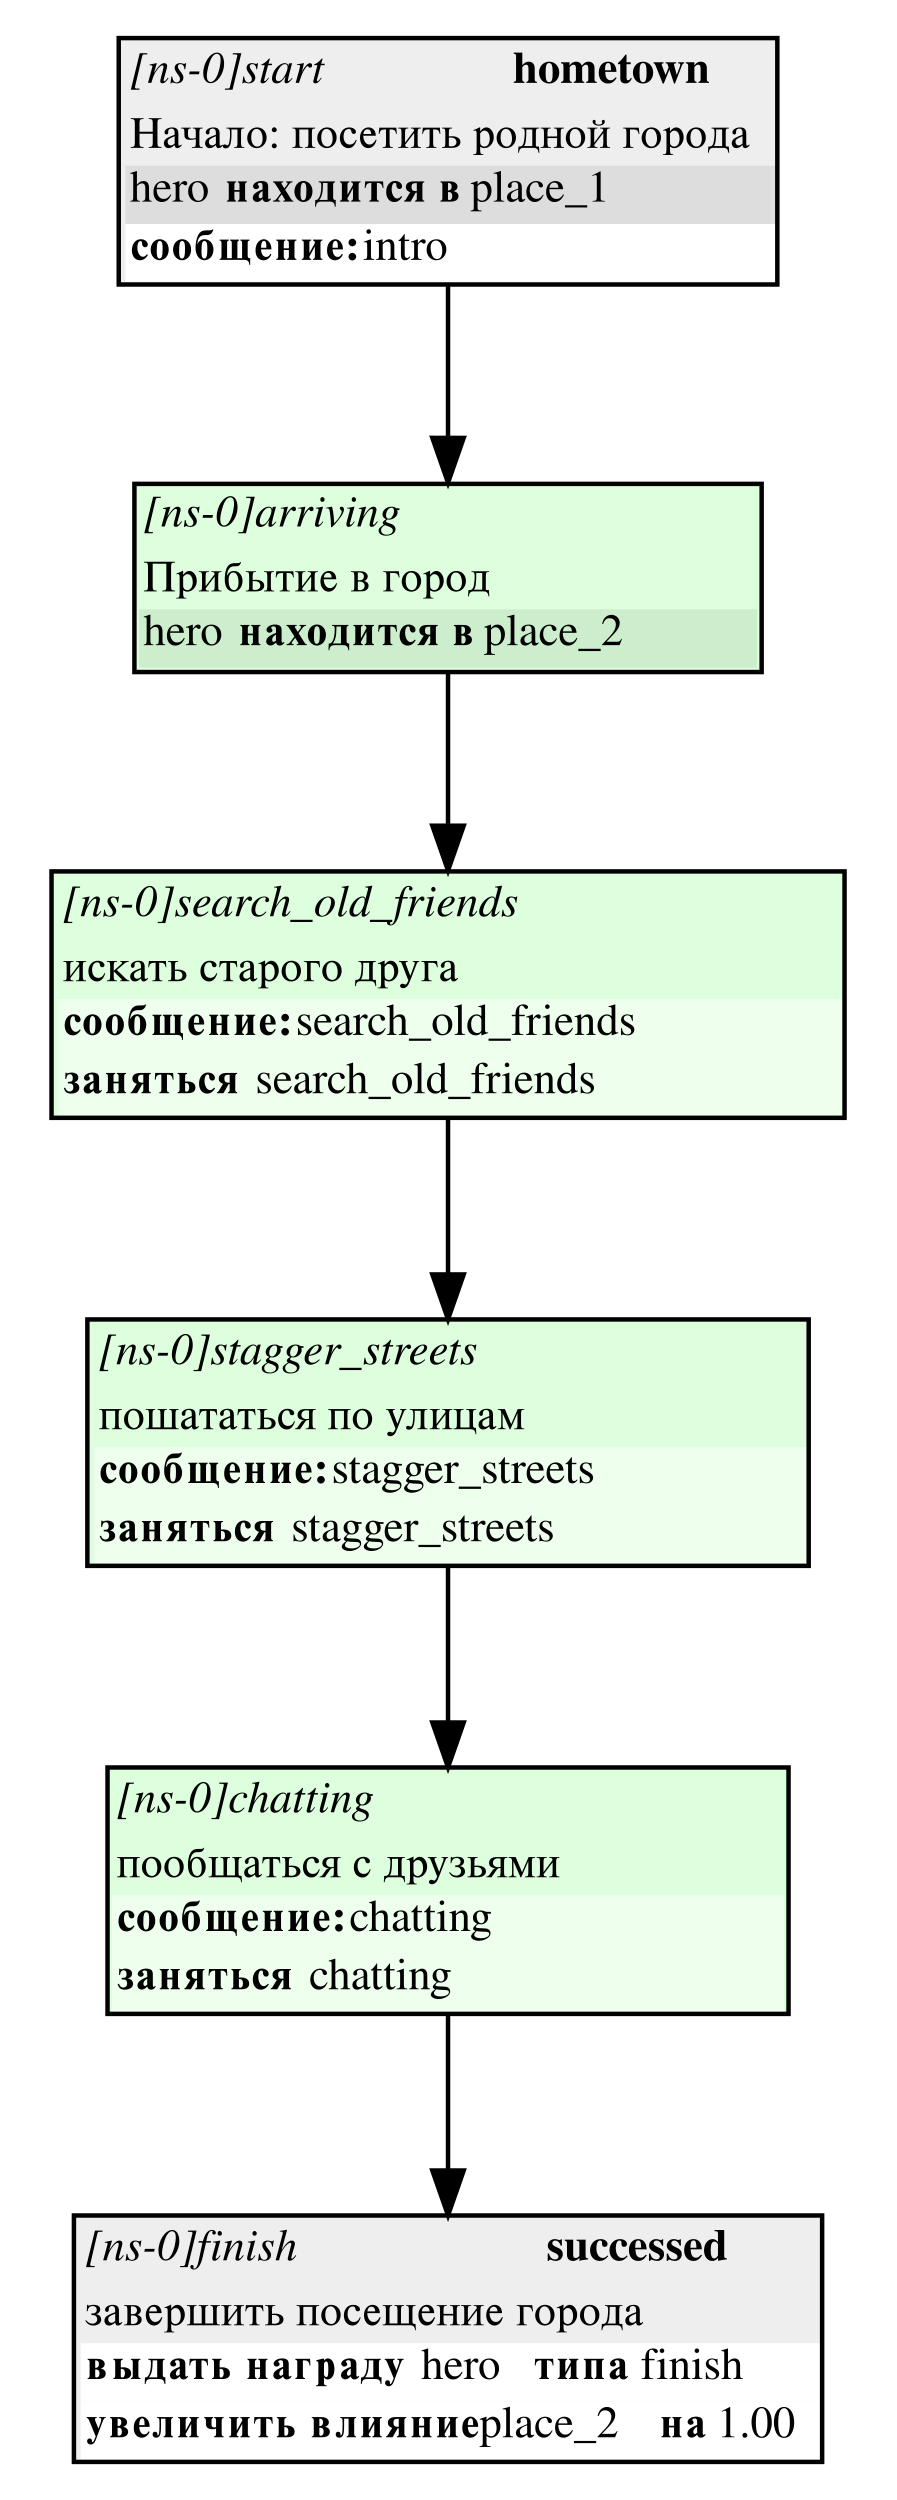
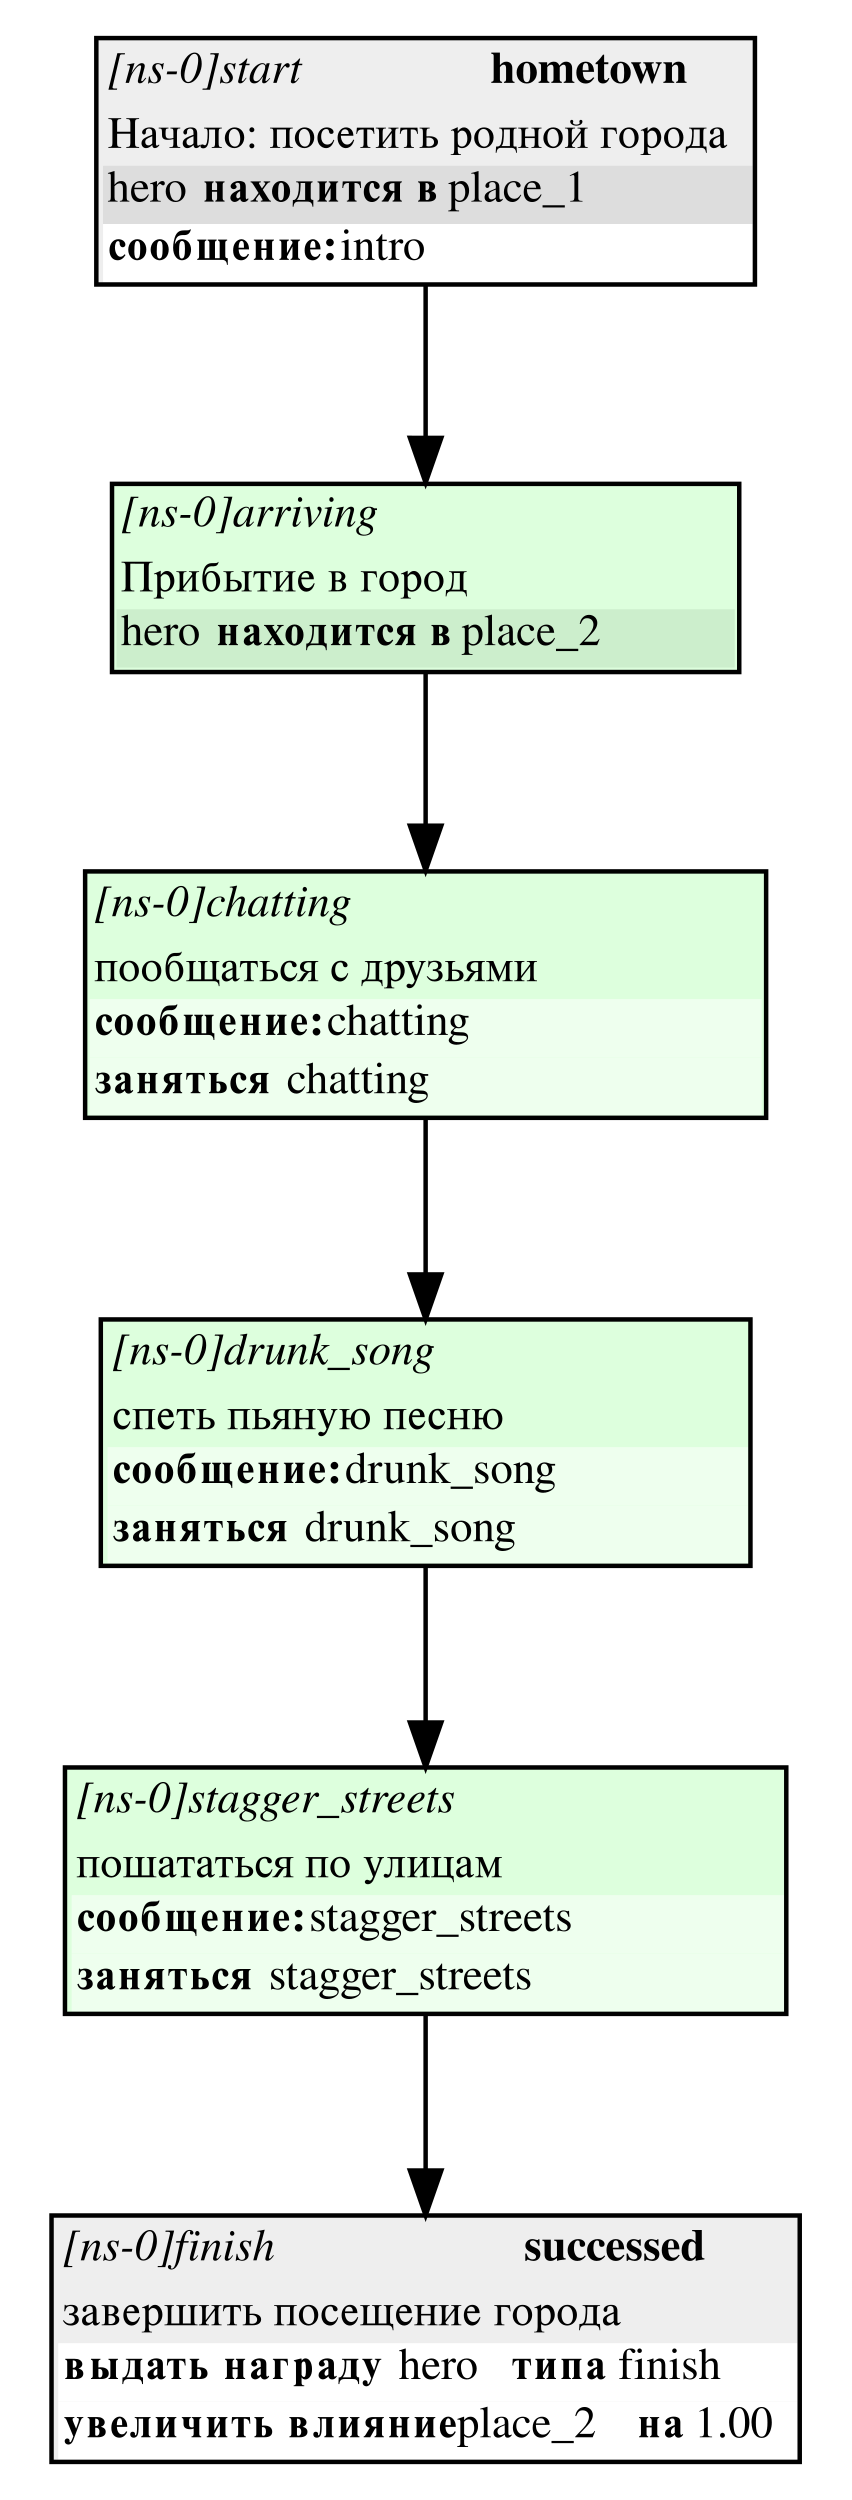
- <svg xmlns="http://www.w3.org/2000/svg" width="200pt" height="558pt" viewBox="0.00 0.00 200.00 558.00">
+ <svg xmlns="http://www.w3.org/2000/svg" width="190pt" height="558pt" viewBox="0.00 0.00 190.00 558.00">
  <g id="graph0" class="graph" transform="scale(1 1) rotate(0) translate(4 554)">
-     <polygon fill="white" stroke="white" points="-4,4 -4,-554 196,-554 196,4 -4,4" />
+     <polygon fill="white" stroke="white" points="-4,4 -4,-554 186,-554 186,4 -4,4" />
    <g id="node1" class="node">
-       <polygon fill="#eeeeee" stroke="none" points="22.5,-490.5 22.5,-545.5 169.5,-545.5 169.5,-490.5 22.5,-490.5" />
-       <text text-anchor="start" x="25" y="-535.5" font-family="Times,serif" font-style="italic" font-size="10.00">[ns-0]start</text>
-       <text text-anchor="start" x="110.5" y="-535.5" font-family="Times,serif" font-weight="bold" font-size="10.00">hometown</text>
-       <text text-anchor="start" x="25" y="-521" font-family="Times,serif" font-size="10.00">Начало: посетить родной города</text>
-       <polygon fill="#dddddd" stroke="none" points="24,-504 24,-517 169,-517 169,-504 24,-504" />
-       <text text-anchor="start" x="25" y="-509" font-family="Times,serif" font-size="10.00">hero </text>
-       <text text-anchor="start" x="46" y="-509" font-family="Times,serif" font-weight="bold" font-size="10.00">находится в</text>
-       <text text-anchor="start" x="101" y="-509" font-family="Times,serif" font-size="10.00"> place_1</text>
-       <polygon fill="#ffffff" stroke="none" points="24,-491 24,-504 169,-504 169,-491 24,-491" />
-       <text text-anchor="start" x="25" y="-496" font-family="Times,serif" font-weight="bold" font-size="10.00">сообщение:</text>
-       <text text-anchor="start" x="77" y="-496" font-family="Times,serif" font-size="10.00"> intro</text>
-       <polygon fill="none" stroke="black" points="22.5,-490.5 22.5,-545.5 169.5,-545.5 169.5,-490.5 22.5,-490.5" />
+       <polygon fill="#ddffdd" stroke="none" points="18.5,-204.5 18.5,-259.5 163.5,-259.5 163.5,-204.5 18.5,-204.5" />
+       <text text-anchor="start" x="21" y="-249.5" font-family="Times,serif" font-style="italic" font-size="10.00">[ns-0]drunk_song</text>
+       <text text-anchor="start" x="21" y="-235" font-family="Times,serif" font-size="10.00">спеть пьяную песню</text>
+       <polygon fill="#eeffee" stroke="none" points="20,-218 20,-231 163,-231 163,-218 20,-218" />
+       <text text-anchor="start" x="21" y="-223" font-family="Times,serif" font-weight="bold" font-size="10.00">сообщение:</text>
+       <text text-anchor="start" x="73" y="-223" font-family="Times,serif" font-size="10.00"> drunk_song</text>
+       <polygon fill="#eeffee" stroke="none" points="20,-205 20,-218 163,-218 163,-205 20,-205" />
+       <text text-anchor="start" x="21" y="-210" font-family="Times,serif" font-weight="bold" font-size="10.00">заняться </text>
+       <text text-anchor="start" x="64" y="-210" font-family="Times,serif" font-size="10.00">  drunk_song</text>
+       <polygon fill="none" stroke="black" points="18.5,-204.5 18.5,-259.5 163.5,-259.5 163.5,-204.5 18.5,-204.5" />
+     </g>
+     <g id="node5" class="node">
+       <polygon fill="#ddffdd" stroke="none" points="10.5,-104.5 10.5,-159.5 171.5,-159.5 171.5,-104.5 10.5,-104.5" />
+       <text text-anchor="start" x="13" y="-149.5" font-family="Times,serif" font-style="italic" font-size="10.00">[ns-0]stagger_streets</text>
+       <text text-anchor="start" x="13" y="-135" font-family="Times,serif" font-size="10.00">пошататься по улицам</text>
+       <polygon fill="#eeffee" stroke="none" points="12,-118 12,-131 171,-131 171,-118 12,-118" />
+       <text text-anchor="start" x="13" y="-123" font-family="Times,serif" font-weight="bold" font-size="10.00">сообщение:</text>
+       <text text-anchor="start" x="65" y="-123" font-family="Times,serif" font-size="10.00"> stagger_streets</text>
+       <polygon fill="#eeffee" stroke="none" points="12,-105 12,-118 171,-118 171,-105 12,-105" />
+       <text text-anchor="start" x="13" y="-110" font-family="Times,serif" font-weight="bold" font-size="10.00">заняться </text>
+       <text text-anchor="start" x="56" y="-110" font-family="Times,serif" font-size="10.00">  stagger_streets</text>
+       <polygon fill="none" stroke="black" points="10.5,-104.5 10.5,-159.5 171.5,-159.5 171.5,-104.5 10.5,-104.5" />
+     </g>
+     <g id="edge1" class="edge">
+       <path fill="none" stroke="black" d="M91,-204.48C91,-193.803 91,-181.309 91,-169.779" />
+       <polygon fill="black" stroke="black" points="94.5,-169.541 91,-159.541 87.5,-169.541 94.5,-169.541" />
+     </g>
+     <g id="node2" class="node">
+       <polygon fill="#eeeeee" stroke="none" points="17.5,-490.5 17.5,-545.5 164.5,-545.5 164.5,-490.5 17.5,-490.5" />
+       <text text-anchor="start" x="20" y="-535.5" font-family="Times,serif" font-style="italic" font-size="10.00">[ns-0]start</text>
+       <text text-anchor="start" x="105.5" y="-535.5" font-family="Times,serif" font-weight="bold" font-size="10.00">hometown</text>
+       <text text-anchor="start" x="20" y="-521" font-family="Times,serif" font-size="10.00">Начало: посетить родной города</text>
+       <polygon fill="#dddddd" stroke="none" points="19,-504 19,-517 164,-517 164,-504 19,-504" />
+       <text text-anchor="start" x="20" y="-509" font-family="Times,serif" font-size="10.00">hero </text>
+       <text text-anchor="start" x="41" y="-509" font-family="Times,serif" font-weight="bold" font-size="10.00">находится в</text>
+       <text text-anchor="start" x="96" y="-509" font-family="Times,serif" font-size="10.00"> place_1</text>
+       <polygon fill="#ffffff" stroke="none" points="19,-491 19,-504 164,-504 164,-491 19,-491" />
+       <text text-anchor="start" x="20" y="-496" font-family="Times,serif" font-weight="bold" font-size="10.00">сообщение:</text>
+       <text text-anchor="start" x="72" y="-496" font-family="Times,serif" font-size="10.00"> intro</text>
+       <polygon fill="none" stroke="black" points="17.5,-490.5 17.5,-545.5 164.5,-545.5 164.5,-490.5 17.5,-490.5" />
    </g>
    <g id="node6" class="node">
-       <polygon fill="#ddffdd" stroke="none" points="26,-404 26,-446 166,-446 166,-404 26,-404" />
-       <text text-anchor="start" x="28" y="-436.5" font-family="Times,serif" font-style="italic" font-size="10.00">[ns-0]arriving</text>
-       <text text-anchor="start" x="28" y="-422" font-family="Times,serif" font-size="10.00">Прибытие в город</text>
-       <polygon fill="#cceecc" stroke="none" points="27,-405 27,-418 165,-418 165,-405 27,-405" />
-       <text text-anchor="start" x="28" y="-410" font-family="Times,serif" font-size="10.00">hero </text>
-       <text text-anchor="start" x="49" y="-410" font-family="Times,serif" font-weight="bold" font-size="10.00">находится в</text>
-       <text text-anchor="start" x="104" y="-410" font-family="Times,serif" font-size="10.00"> place_2</text>
-       <polygon fill="none" stroke="black" points="26,-404 26,-446 166,-446 166,-404 26,-404" />
+       <polygon fill="#ddffdd" stroke="none" points="21,-404 21,-446 161,-446 161,-404 21,-404" />
+       <text text-anchor="start" x="23" y="-436.5" font-family="Times,serif" font-style="italic" font-size="10.00">[ns-0]arriving</text>
+       <text text-anchor="start" x="23" y="-422" font-family="Times,serif" font-size="10.00">Прибытие в город</text>
+       <polygon fill="#cceecc" stroke="none" points="22,-405 22,-418 160,-418 160,-405 22,-405" />
+       <text text-anchor="start" x="23" y="-410" font-family="Times,serif" font-size="10.00">hero </text>
+       <text text-anchor="start" x="44" y="-410" font-family="Times,serif" font-weight="bold" font-size="10.00">находится в</text>
+       <text text-anchor="start" x="99" y="-410" font-family="Times,serif" font-size="10.00"> place_2</text>
+       <polygon fill="none" stroke="black" points="21,-404 21,-446 161,-446 161,-404 21,-404" />
    </g>
    <g id="edge4" class="edge">
-       <path fill="none" stroke="black" d="M96,-490.189C96,-479.542 96,-467.241 96,-456.275" />
-       <polygon fill="black" stroke="black" points="99.5,-456.266 96,-446.266 92.5,-456.267 99.5,-456.266" />
-     </g>
-     <g id="node2" class="node">
-       <polygon fill="#ddffdd" stroke="none" points="20,-104.5 20,-159.5 172,-159.5 172,-104.5 20,-104.5" />
-       <text text-anchor="start" x="22" y="-149.5" font-family="Times,serif" font-style="italic" font-size="10.00">[ns-0]chatting</text>
-       <text text-anchor="start" x="22" y="-135" font-family="Times,serif" font-size="10.00">пообщаться с друзьями</text>
-       <polygon fill="#eeffee" stroke="none" points="21,-118 21,-131 171,-131 171,-118 21,-118" />
-       <text text-anchor="start" x="22" y="-123" font-family="Times,serif" font-weight="bold" font-size="10.00">сообщение:</text>
-       <text text-anchor="start" x="74" y="-123" font-family="Times,serif" font-size="10.00"> chatting</text>
-       <polygon fill="#eeffee" stroke="none" points="21,-105 21,-118 171,-118 171,-105 21,-105" />
-       <text text-anchor="start" x="22" y="-110" font-family="Times,serif" font-weight="bold" font-size="10.00">заняться </text>
-       <text text-anchor="start" x="65" y="-110" font-family="Times,serif" font-size="10.00">  chatting</text>
-       <polygon fill="none" stroke="black" points="20,-104.5 20,-159.5 172,-159.5 172,-104.5 20,-104.5" />
+       <path fill="none" stroke="black" d="M91,-490.189C91,-479.542 91,-467.241 91,-456.275" />
+       <polygon fill="black" stroke="black" points="94.5,-456.266 91,-446.266 87.5,-456.267 94.5,-456.266" />
    </g>
    <g id="node3" class="node">
-       <polygon fill="#eeeeee" stroke="none" points="12.5,-4.5 12.5,-59.5 179.5,-59.5 179.5,-4.5 12.5,-4.5" />
-       <text text-anchor="start" x="15" y="-49.5" font-family="Times,serif" font-style="italic" font-size="10.00">[ns-0]finish</text>
-       <text text-anchor="start" x="118" y="-49.5" font-family="Times,serif" font-weight="bold" font-size="10.00">successed</text>
-       <text text-anchor="start" x="15" y="-35" font-family="Times,serif" font-size="10.00">завершить посещение города</text>
-       <polygon fill="#ffffff" stroke="none" points="14,-18 14,-31 179,-31 179,-18 14,-18" />
-       <text text-anchor="start" x="15" y="-23" font-family="Times,serif" font-weight="bold" font-size="10.00">выдать награду </text>
-       <text text-anchor="start" x="90" y="-23" font-family="Times,serif" font-size="10.00">  hero </text>
-       <text text-anchor="start" x="115" y="-23" font-family="Times,serif" font-weight="bold" font-size="10.00">типа </text>
-       <text text-anchor="start" x="139" y="-23" font-family="Times,serif" font-size="10.00"> finish</text>
-       <polygon fill="#ffffff" stroke="none" points="14,-5 14,-18 179,-18 179,-5 14,-5" />
-       <text text-anchor="start" x="15" y="-10" font-family="Times,serif" font-weight="bold" font-size="10.00">увеличить влияние </text>
-       <text text-anchor="start" x="103" y="-10" font-family="Times,serif" font-size="10.00">  place_2 </text>
-       <text text-anchor="start" x="143" y="-10" font-family="Times,serif" font-weight="bold" font-size="10.00">на </text>
-       <text text-anchor="start" x="156" y="-10" font-family="Times,serif" font-size="10.00"> 1.00</text>
-       <polygon fill="none" stroke="black" points="12.5,-4.5 12.5,-59.5 179.5,-59.5 179.5,-4.5 12.5,-4.5" />
+       <polygon fill="#ddffdd" stroke="none" points="15,-304.5 15,-359.5 167,-359.5 167,-304.5 15,-304.5" />
+       <text text-anchor="start" x="17" y="-349.5" font-family="Times,serif" font-style="italic" font-size="10.00">[ns-0]chatting</text>
+       <text text-anchor="start" x="17" y="-335" font-family="Times,serif" font-size="10.00">пообщаться с друзьями</text>
+       <polygon fill="#eeffee" stroke="none" points="16,-318 16,-331 166,-331 166,-318 16,-318" />
+       <text text-anchor="start" x="17" y="-323" font-family="Times,serif" font-weight="bold" font-size="10.00">сообщение:</text>
+       <text text-anchor="start" x="69" y="-323" font-family="Times,serif" font-size="10.00"> chatting</text>
+       <polygon fill="#eeffee" stroke="none" points="16,-305 16,-318 166,-318 166,-305 16,-305" />
+       <text text-anchor="start" x="17" y="-310" font-family="Times,serif" font-weight="bold" font-size="10.00">заняться </text>
+       <text text-anchor="start" x="60" y="-310" font-family="Times,serif" font-size="10.00">  chatting</text>
+       <polygon fill="none" stroke="black" points="15,-304.5 15,-359.5 167,-359.5 167,-304.5 15,-304.5" />
    </g>
    <g id="edge5" class="edge">
-       <path fill="none" stroke="black" d="M96,-104.48C96,-93.803 96,-81.309 96,-69.779" />
-       <polygon fill="black" stroke="black" points="99.5,-69.541 96,-59.541 92.5,-69.541 99.5,-69.541" />
+       <path fill="none" stroke="black" d="M91,-304.48C91,-293.803 91,-281.309 91,-269.779" />
+       <polygon fill="black" stroke="black" points="94.5,-269.541 91,-259.541 87.5,-269.541 94.5,-269.541" />
    </g>
    <g id="node4" class="node">
-       <polygon fill="#ddffdd" stroke="none" points="15.5,-204.5 15.5,-259.5 176.5,-259.5 176.5,-204.5 15.5,-204.5" />
-       <text text-anchor="start" x="18" y="-249.5" font-family="Times,serif" font-style="italic" font-size="10.00">[ns-0]stagger_streets</text>
-       <text text-anchor="start" x="18" y="-235" font-family="Times,serif" font-size="10.00">пошататься по улицам</text>
-       <polygon fill="#eeffee" stroke="none" points="17,-218 17,-231 176,-231 176,-218 17,-218" />
-       <text text-anchor="start" x="18" y="-223" font-family="Times,serif" font-weight="bold" font-size="10.00">сообщение:</text>
-       <text text-anchor="start" x="70" y="-223" font-family="Times,serif" font-size="10.00"> stagger_streets</text>
-       <polygon fill="#eeffee" stroke="none" points="17,-205 17,-218 176,-218 176,-205 17,-205" />
-       <text text-anchor="start" x="18" y="-210" font-family="Times,serif" font-weight="bold" font-size="10.00">заняться </text>
-       <text text-anchor="start" x="61" y="-210" font-family="Times,serif" font-size="10.00">  stagger_streets</text>
-       <polygon fill="none" stroke="black" points="15.5,-204.5 15.5,-259.5 176.5,-259.5 176.5,-204.5 15.5,-204.5" />
+       <polygon fill="#eeeeee" stroke="none" points="7.5,-4.5 7.5,-59.5 174.5,-59.5 174.5,-4.5 7.5,-4.5" />
+       <text text-anchor="start" x="10" y="-49.5" font-family="Times,serif" font-style="italic" font-size="10.00">[ns-0]finish</text>
+       <text text-anchor="start" x="113" y="-49.5" font-family="Times,serif" font-weight="bold" font-size="10.00">successed</text>
+       <text text-anchor="start" x="10" y="-35" font-family="Times,serif" font-size="10.00">завершить посещение города</text>
+       <polygon fill="#ffffff" stroke="none" points="9,-18 9,-31 174,-31 174,-18 9,-18" />
+       <text text-anchor="start" x="10" y="-23" font-family="Times,serif" font-weight="bold" font-size="10.00">выдать награду </text>
+       <text text-anchor="start" x="85" y="-23" font-family="Times,serif" font-size="10.00">  hero </text>
+       <text text-anchor="start" x="110" y="-23" font-family="Times,serif" font-weight="bold" font-size="10.00">типа </text>
+       <text text-anchor="start" x="134" y="-23" font-family="Times,serif" font-size="10.00"> finish</text>
+       <polygon fill="#ffffff" stroke="none" points="9,-5 9,-18 174,-18 174,-5 9,-5" />
+       <text text-anchor="start" x="10" y="-10" font-family="Times,serif" font-weight="bold" font-size="10.00">увеличить влияние </text>
+       <text text-anchor="start" x="98" y="-10" font-family="Times,serif" font-size="10.00">  place_2 </text>
+       <text text-anchor="start" x="138" y="-10" font-family="Times,serif" font-weight="bold" font-size="10.00">на </text>
+       <text text-anchor="start" x="151" y="-10" font-family="Times,serif" font-size="10.00"> 1.00</text>
+       <polygon fill="none" stroke="black" points="7.5,-4.5 7.5,-59.5 174.5,-59.5 174.5,-4.5 7.5,-4.5" />
+     </g>
+     <g id="edge2" class="edge">
+       <path fill="none" stroke="black" d="M91,-104.48C91,-93.803 91,-81.309 91,-69.779" />
+       <polygon fill="black" stroke="black" points="94.5,-69.541 91,-59.541 87.5,-69.541 94.5,-69.541" />
    </g>
    <g id="edge3" class="edge">
-       <path fill="none" stroke="black" d="M96,-204.48C96,-193.803 96,-181.309 96,-169.779" />
-       <polygon fill="black" stroke="black" points="99.5,-169.541 96,-159.541 92.5,-169.541 99.5,-169.541" />
-     </g>
-     <g id="node5" class="node">
-       <polygon fill="#ddffdd" stroke="none" points="7.5,-304.5 7.5,-359.5 184.5,-359.5 184.5,-304.5 7.5,-304.5" />
-       <text text-anchor="start" x="10" y="-349.5" font-family="Times,serif" font-style="italic" font-size="10.00">[ns-0]search_old_friends</text>
-       <text text-anchor="start" x="10" y="-335" font-family="Times,serif" font-size="10.00">искать старого друга</text>
-       <polygon fill="#eeffee" stroke="none" points="9,-318 9,-331 184,-331 184,-318 9,-318" />
-       <text text-anchor="start" x="10" y="-323" font-family="Times,serif" font-weight="bold" font-size="10.00">сообщение:</text>
-       <text text-anchor="start" x="62" y="-323" font-family="Times,serif" font-size="10.00"> search_old_friends</text>
-       <polygon fill="#eeffee" stroke="none" points="9,-305 9,-318 184,-318 184,-305 9,-305" />
-       <text text-anchor="start" x="10" y="-310" font-family="Times,serif" font-weight="bold" font-size="10.00">заняться </text>
-       <text text-anchor="start" x="53" y="-310" font-family="Times,serif" font-size="10.00">  search_old_friends</text>
-       <polygon fill="none" stroke="black" points="7.5,-304.5 7.5,-359.5 184.5,-359.5 184.5,-304.5 7.5,-304.5" />
-     </g>
-     <g id="edge1" class="edge">
-       <path fill="none" stroke="black" d="M96,-304.48C96,-293.803 96,-281.309 96,-269.779" />
-       <polygon fill="black" stroke="black" points="99.5,-269.541 96,-259.541 92.5,-269.541 99.5,-269.541" />
-     </g>
-     <g id="edge2" class="edge">
-       <path fill="none" stroke="black" d="M96,-403.804C96,-393.862 96,-381.556 96,-370.007" />
-       <polygon fill="black" stroke="black" points="99.5,-369.703 96,-359.703 92.5,-369.703 99.5,-369.703" />
+       <path fill="none" stroke="black" d="M91,-403.804C91,-393.862 91,-381.556 91,-370.007" />
+       <polygon fill="black" stroke="black" points="94.5,-369.703 91,-359.703 87.5,-369.703 94.5,-369.703" />
    </g>
  </g>
</svg>
